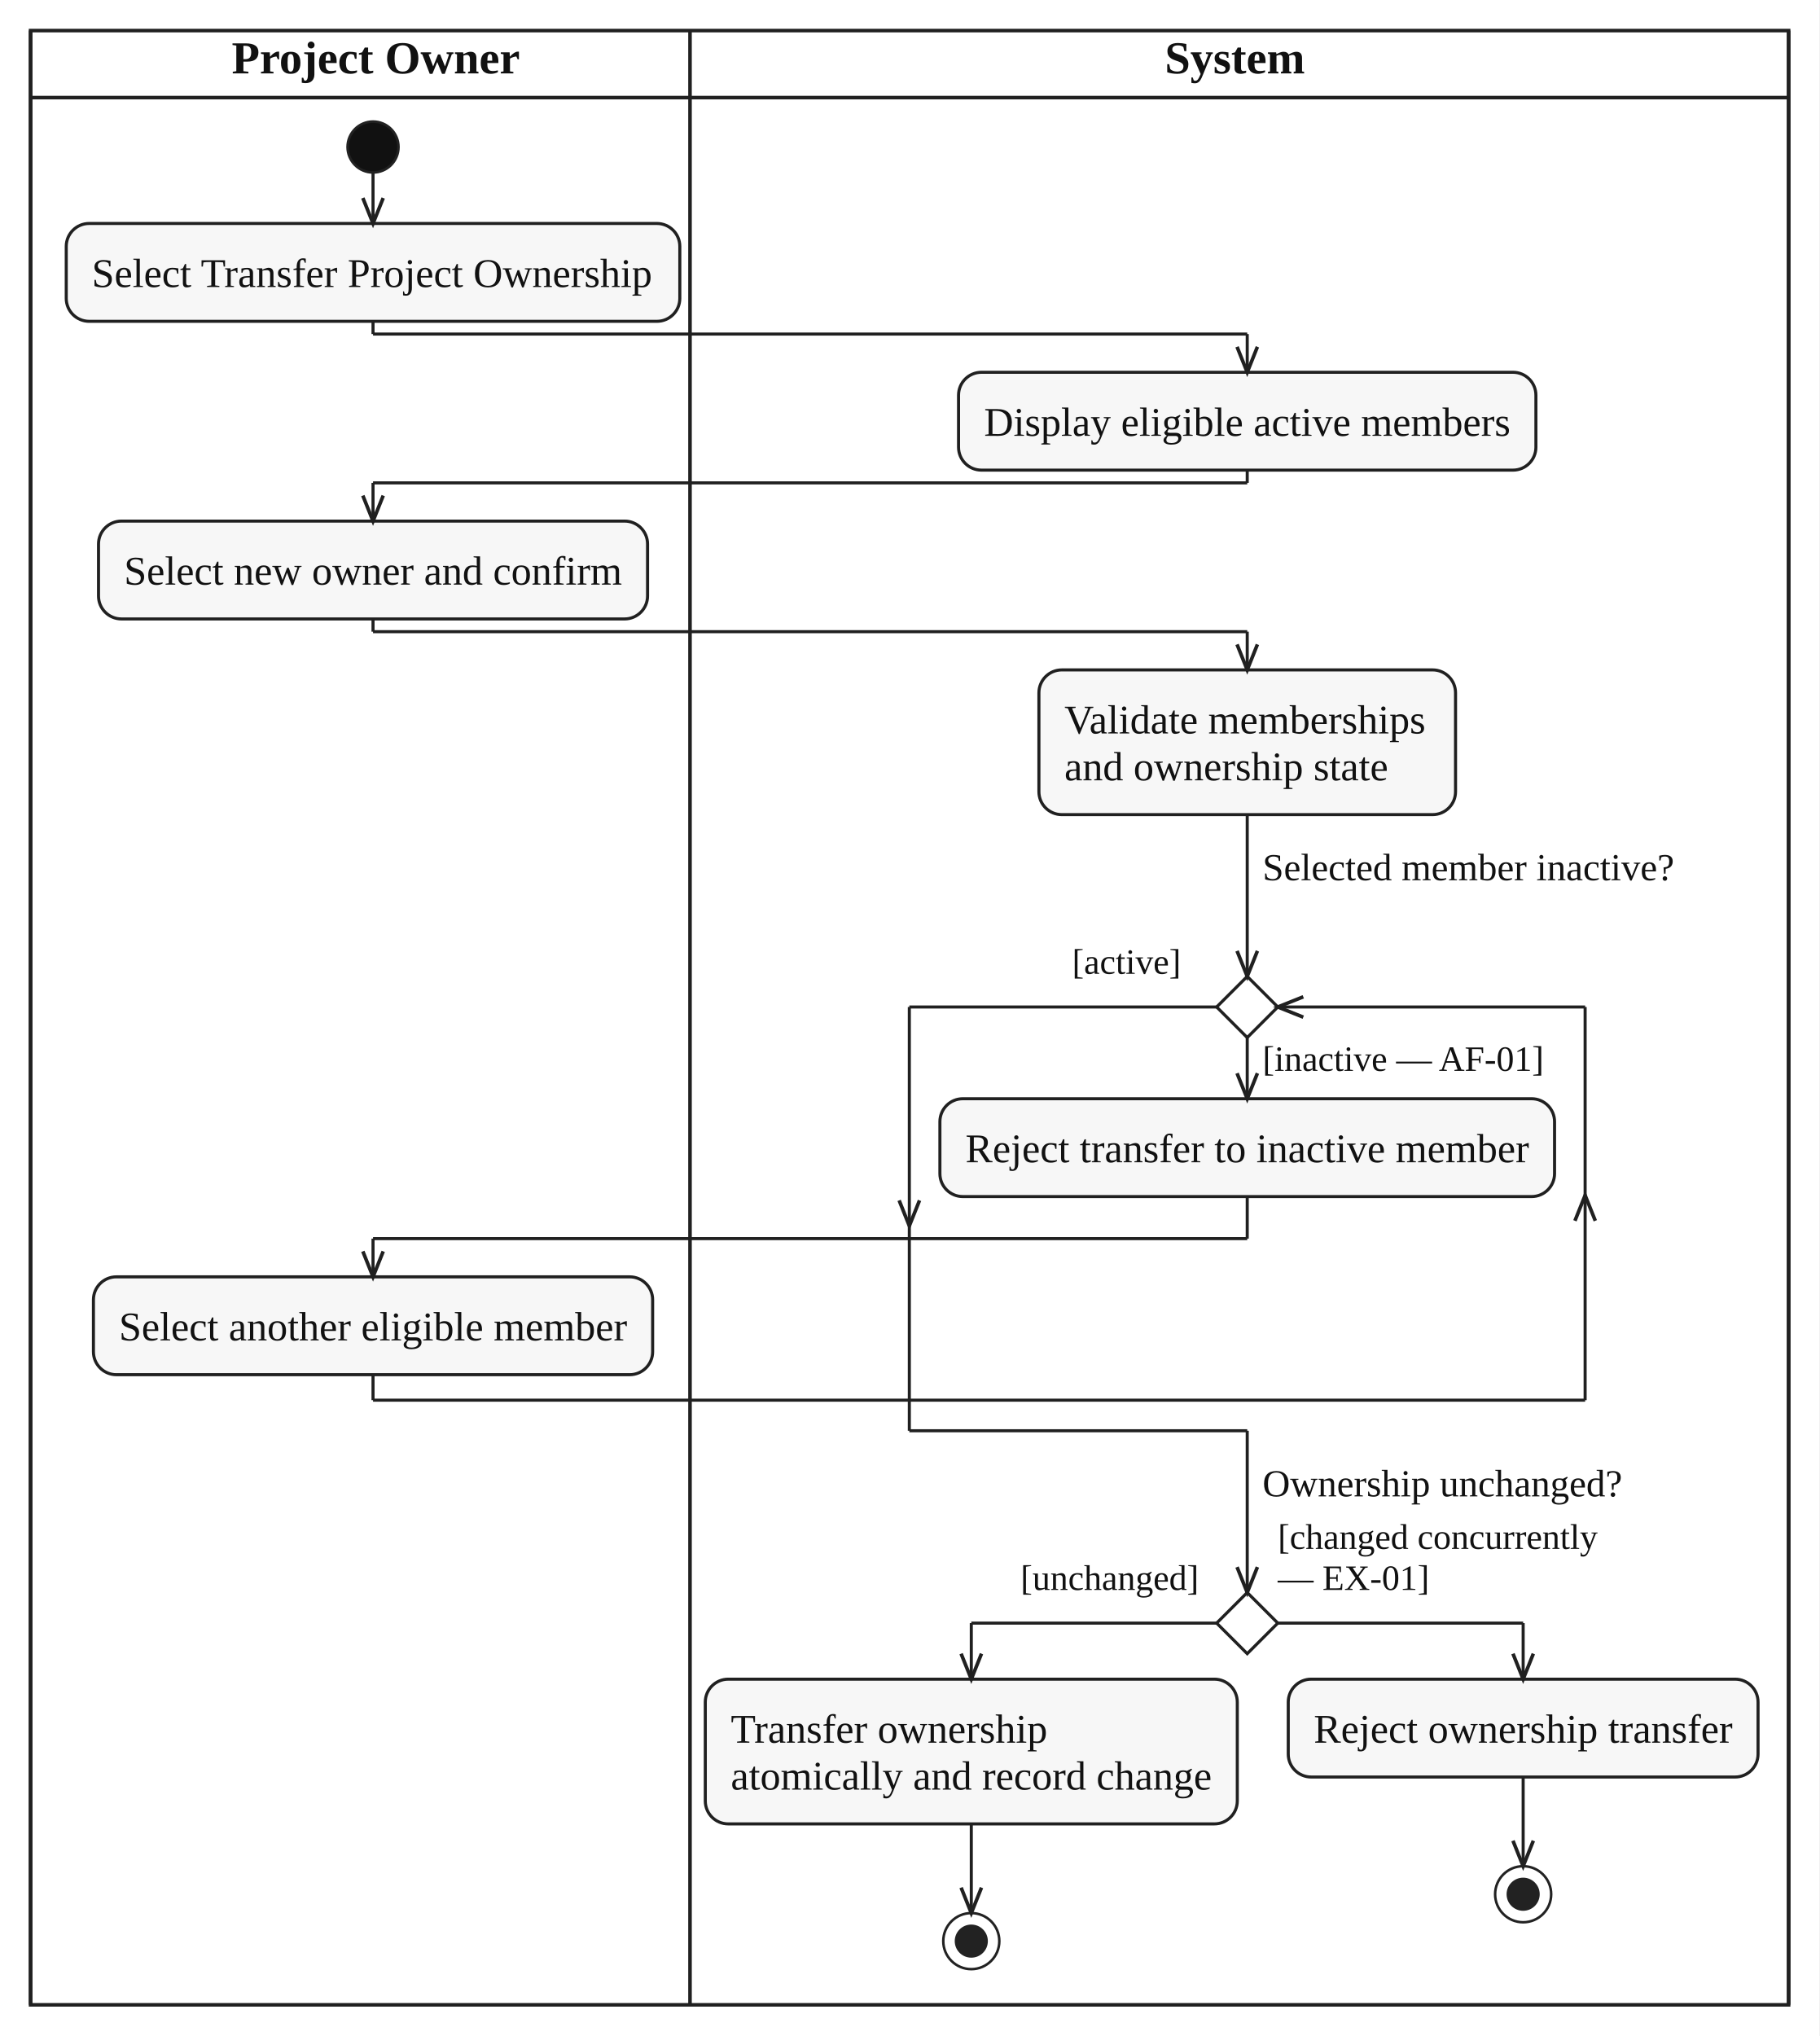
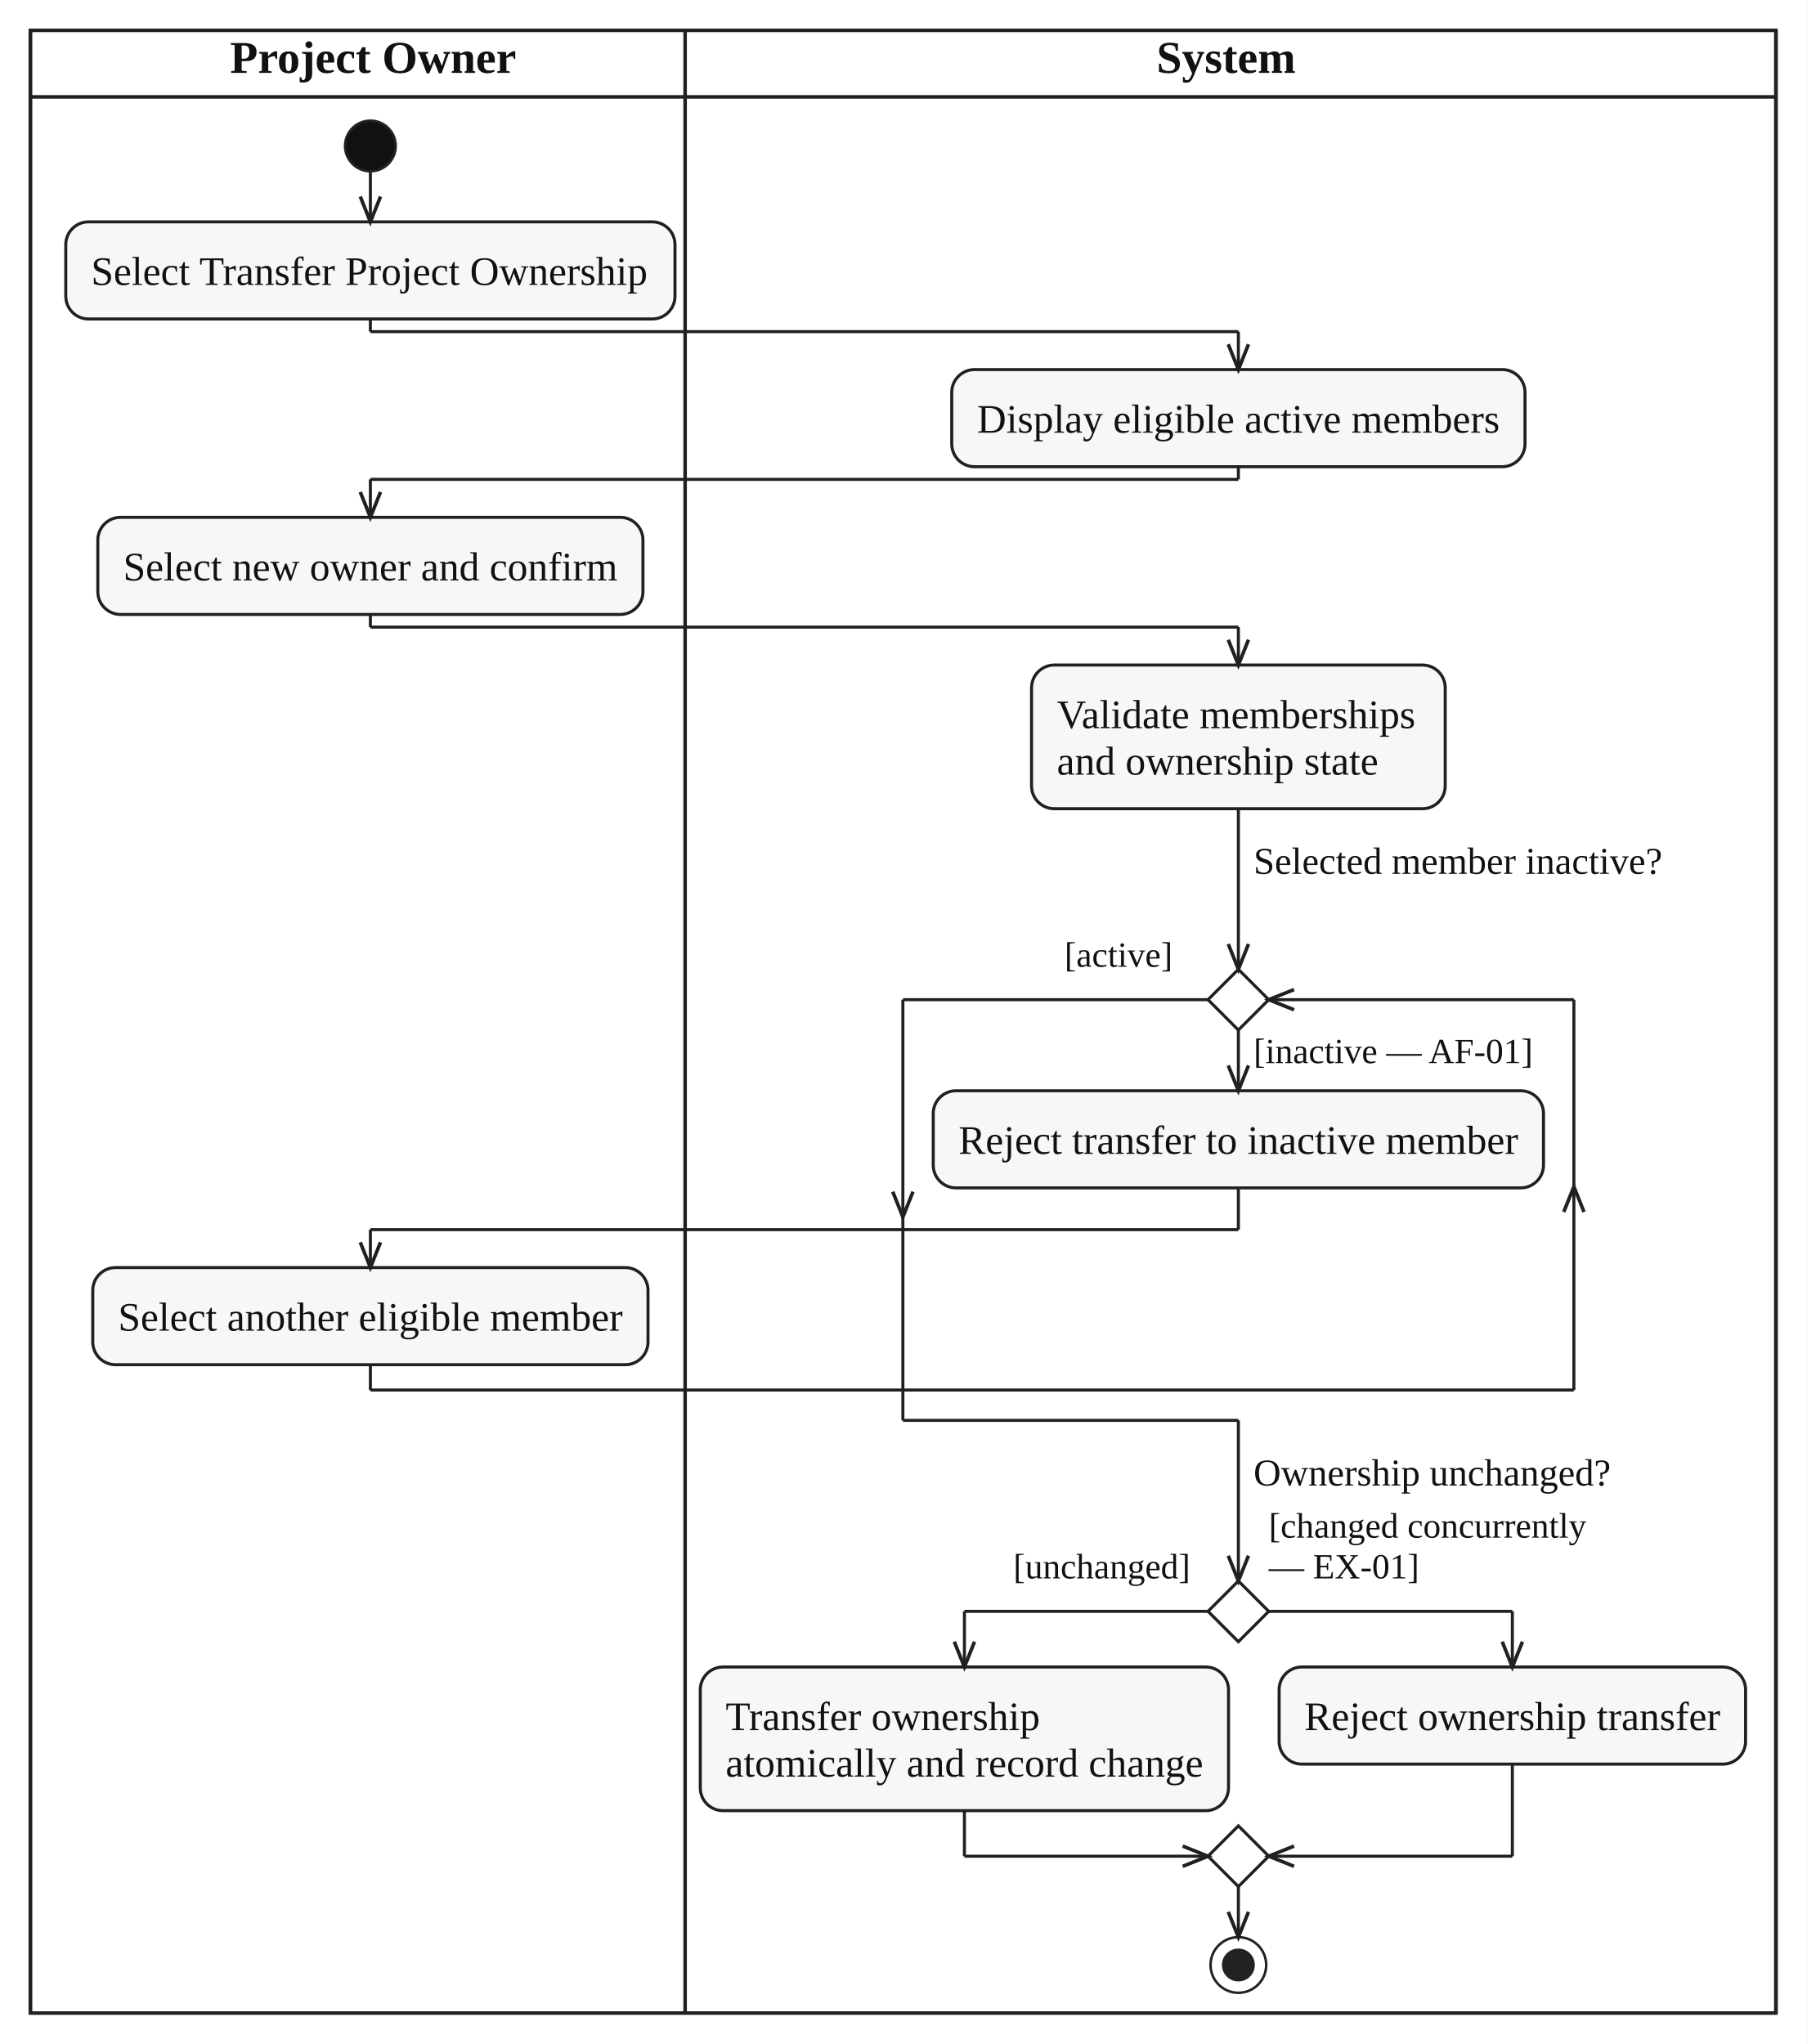
- <svg xmlns="http://www.w3.org/2000/svg" contentStyleType="text/css" height="799px" preserveAspectRatio="none" style="width:714px;height:799px;background:#FFFFFF;" version="1.1" viewBox="-5 0.394 714 799" width="714px" zoomAndPan="magnify" data-pres-formatted="1">
-   <rect id="pres-background" x="-5" y="0.394" width="714" height="799" fill="#FFFFFF" stroke="none" />
+ <svg xmlns="http://www.w3.org/2000/svg" contentStyleType="text/css" height="808px" preserveAspectRatio="none" style="width:714px;height:808px;background:#FFFFFF;" version="1.1" viewBox="-5 0.394 714 808" width="714px" zoomAndPan="magnify" data-pres-formatted="1">
+   <rect id="pres-background" x="-5" y="0.394" width="714" height="808" fill="#FFFFFF" stroke="none" />
  <defs />
  <g>
    <rect fill="#FFFFFF" height="30.698" style="stroke:#FFFFFF;stroke-width:1.0;" width="675.242" x="15" y="12.394" />
    <ellipse cx="141.406" cy="58.092" fill="#111111" rx="10" ry="10" style="stroke:#222222;stroke-width:1.0;" />
    <rect fill="#F7F7F7" height="38.398" rx="9" ry="9" style="stroke:#202020;stroke-width:1.2;" width="240.812" x="21" y="88.092" />
    <text fill="#111111" font-family="Times New Roman" font-size="16" lengthAdjust="spacing" textLength="220.812" x="31" y="113.029">Select Transfer Project Ownership</text>
    <rect fill="#F7F7F7" height="38.398" rx="9" ry="9" style="stroke:#202020;stroke-width:1.2;" width="215.484" x="33.664" y="204.889" />
    <text fill="#111111" font-family="Times New Roman" font-size="16" lengthAdjust="spacing" textLength="195.484" x="43.664" y="229.826">Select new owner and confirm</text>
    <rect fill="#F7F7F7" height="38.398" rx="9" ry="9" style="stroke:#202020;stroke-width:1.2;" width="219.477" x="31.668" y="501.473" />
    <text fill="#111111" font-family="Times New Roman" font-size="16" lengthAdjust="spacing" textLength="199.477" x="41.668" y="526.41">Select another eligible member</text>
-     <line style="stroke:#202020;stroke-width:1.4;" x1="7" x2="7" y1="12.394" y2="787.158" />
+     <line style="stroke:#202020;stroke-width:1.4;" x1="7" x2="7" y1="12.394" y2="796.158" />
    <rect fill="#F7F7F7" height="38.398" rx="9" ry="9" style="stroke:#202020;stroke-width:1.2;" width="226.602" x="371.205" y="146.49" />
    <text fill="#111111" font-family="Times New Roman" font-size="16" lengthAdjust="spacing" textLength="206.602" x="381.205" y="171.428">Display eligible active members</text>
    <rect fill="#F7F7F7" height="56.797" rx="9" ry="9" style="stroke:#202020;stroke-width:1.2;" width="163.516" x="402.748" y="263.287" />
    <text fill="#111111" font-family="Times New Roman" font-size="16" lengthAdjust="spacing" textLength="143.516" x="412.748" y="288.225">Validate memberships</text>
    <text fill="#111111" font-family="Times New Roman" font-size="16" lengthAdjust="spacing" textLength="127.078" x="412.748" y="306.623">and ownership state</text>
    <rect fill="#F7F7F7" height="38.398" rx="9" ry="9" style="stroke:#202020;stroke-width:1.2;" width="241.234" x="363.889" y="431.574" />
    <text fill="#111111" font-family="Times New Roman" font-size="16" lengthAdjust="spacing" textLength="221.234" x="373.889" y="456.512">Reject transfer to inactive member</text>
    <polygon fill="#FFFFFF" points="484.506,383.574,496.506,395.574,484.506,407.574,472.506,395.574,484.506,383.574" style="stroke:#202020;stroke-width:1.2;" />
    <text fill="#111111" font-family="Times New Roman" font-size="15" lengthAdjust="spacing" textLength="161.587" x="490.506" y="345.832">Selected member inactive?</text>
    <text fill="#111111" font-family="Times New Roman" font-size="15" lengthAdjust="spacing" textLength="3.75" x="490.506" y="363.081"> </text>
    <text fill="#111111" font-family="Times New Roman" font-size="15" lengthAdjust="spacing" textLength="3.75" x="490.506" y="380.33"> </text>
    <text fill="#111111" font-family="Times New Roman" font-size="14" lengthAdjust="spacing" textLength="118.193" x="490.506" y="420.644">[inactive — AF-01]  </text>
    <text fill="#111111" font-family="Times New Roman" font-size="6" lengthAdjust="spacing" textLength="1.5" x="490.506" y="429.274"> </text>
    <text fill="#111111" font-family="Times New Roman" font-size="14" lengthAdjust="spacing" textLength="56.745" x="415.761" y="382.546">  [active]  </text>
    <text fill="#111111" font-family="Times New Roman" font-size="6" lengthAdjust="spacing" textLength="1.5" x="415.761" y="391.176"> </text>
    <polygon fill="#FFFFFF" points="484.506,625.361,496.506,637.361,484.506,649.361,472.506,637.361,484.506,625.361" style="stroke:#202020;stroke-width:1.2;" />
    <text fill="#111111" font-family="Times New Roman" font-size="15" lengthAdjust="spacing" textLength="141.204" x="490.506" y="587.62">Ownership unchanged?</text>
    <text fill="#111111" font-family="Times New Roman" font-size="15" lengthAdjust="spacing" textLength="3.75" x="490.506" y="604.868"> </text>
    <text fill="#111111" font-family="Times New Roman" font-size="15" lengthAdjust="spacing" textLength="3.75" x="490.506" y="622.117"> </text>
    <text fill="#111111" font-family="Times New Roman" font-size="14" lengthAdjust="spacing" textLength="76.966" x="395.54" y="624.333">[unchanged]  </text>
    <text fill="#111111" font-family="Times New Roman" font-size="6" lengthAdjust="spacing" textLength="1.5" x="395.54" y="632.963"> </text>
    <text fill="#111111" font-family="Times New Roman" font-size="14" lengthAdjust="spacing" textLength="132.549" x="496.506" y="608.234">  [changed concurrently</text>
    <text fill="#111111" font-family="Times New Roman" font-size="14" lengthAdjust="spacing" textLength="66.486" x="496.506" y="624.333">  — EX-01]</text>
    <text fill="#111111" font-family="Times New Roman" font-size="6" lengthAdjust="spacing" textLength="1.5" x="496.506" y="632.963"> </text>
    <rect fill="#F7F7F7" height="56.797" rx="9" ry="9" style="stroke:#202020;stroke-width:1.2;" width="208.797" x="271.812" y="659.361" />
    <text fill="#111111" font-family="Times New Roman" font-size="16" lengthAdjust="spacing" textLength="124.844" x="281.812" y="684.299">Transfer ownership</text>
    <text fill="#111111" font-family="Times New Roman" font-size="16" lengthAdjust="spacing" textLength="188.797" x="281.812" y="702.697">atomically and record change</text>
-     <ellipse cx="376.211" cy="762.158" fill="none" rx="11" ry="11" style="stroke:#222222;stroke-width:1.0;" />
-     <ellipse cx="376.211" cy="762.158" fill="#222222" rx="6" ry="6" style="stroke:#222222;stroke-width:1.0;" />
    <rect fill="#F7F7F7" height="38.398" rx="9" ry="9" style="stroke:#202020;stroke-width:1.2;" width="184.383" x="500.609" y="659.361" />
    <text fill="#111111" font-family="Times New Roman" font-size="16" lengthAdjust="spacing" textLength="164.383" x="510.609" y="684.299">Reject ownership transfer</text>
-     <ellipse cx="592.801" cy="743.76" fill="none" rx="11" ry="11" style="stroke:#222222;stroke-width:1.0;" />
-     <ellipse cx="592.801" cy="743.76" fill="#222222" rx="6" ry="6" style="stroke:#222222;stroke-width:1.0;" />
-     <line style="stroke:#202020;stroke-width:1.4;" x1="265.812" x2="265.812" y1="12.394" y2="787.158" />
-     <line style="stroke:#202020;stroke-width:1.4;" x1="696.992" x2="696.992" y1="12.394" y2="787.158" />
+     <polygon fill="#FFFFFF" points="484.506,722.158,496.506,734.158,484.506,746.158,472.506,734.158,484.506,722.158" style="stroke:#202020;stroke-width:1.2;" />
+     <ellipse cx="484.506" cy="777.158" fill="none" rx="11" ry="11" style="stroke:#222222;stroke-width:1.0;" />
+     <ellipse cx="484.506" cy="777.158" fill="#222222" rx="6" ry="6" style="stroke:#222222;stroke-width:1.0;" />
+     <line style="stroke:#202020;stroke-width:1.4;" x1="265.812" x2="265.812" y1="12.394" y2="796.158" />
+     <line style="stroke:#202020;stroke-width:1.4;" x1="696.992" x2="696.992" y1="12.394" y2="796.158" />
    <polyline points="613.123,479.473 617.123,469.473 621.123,479.473" fill="none" stroke="#202020" stroke-width="1.4" stroke-linejoin="miter" stroke-linecap="butt" class="open-arrowhead" />
    <line style="stroke:#202020;stroke-width:1.2;" x1="141.406" x2="141.406" y1="68.092" y2="88.092" />
    <polyline points="137.406,78.092 141.406,88.092 145.406,78.092" fill="none" stroke="#202020" stroke-width="1.4" stroke-linejoin="miter" stroke-linecap="butt" class="open-arrowhead" />
    <line style="stroke:#202020;stroke-width:1.2;" x1="484.506" x2="484.506" y1="407.574" y2="431.574" />
    <polyline points="480.506,421.574 484.506,431.574 488.506,421.574" fill="none" stroke="#202020" stroke-width="1.4" stroke-linejoin="miter" stroke-linecap="butt" class="open-arrowhead" />
    <line style="stroke:#202020;stroke-width:1.2;" x1="472.506" x2="351.889" y1="395.574" y2="395.574" />
    <polyline points="347.889,471.473 351.889,481.473 355.889,471.473" fill="none" stroke="#202020" stroke-width="1.4" stroke-linejoin="miter" stroke-linecap="butt" class="open-arrowhead" />
    <line style="stroke:#202020;stroke-width:1.2;" x1="351.889" x2="351.889" y1="395.574" y2="561.871" />
    <line style="stroke:#202020;stroke-width:1.2;" x1="351.889" x2="484.506" y1="561.871" y2="561.871" />
    <line style="stroke:#202020;stroke-width:1.2;" x1="484.506" x2="484.506" y1="561.871" y2="625.361" />
    <polyline points="480.506,615.361 484.506,625.361 488.506,615.361" fill="none" stroke="#202020" stroke-width="1.4" stroke-linejoin="miter" stroke-linecap="butt" class="open-arrowhead" />
    <line style="stroke:#202020;stroke-width:1.2;" x1="484.506" x2="484.506" y1="320.084" y2="383.574" />
    <polyline points="480.506,373.574 484.506,383.574 488.506,373.574" fill="none" stroke="#202020" stroke-width="1.4" stroke-linejoin="miter" stroke-linecap="butt" class="open-arrowhead" />
-     <line style="stroke:#202020;stroke-width:1.2;" x1="376.211" x2="376.211" y1="716.158" y2="751.158" />
-     <polyline points="372.211,741.158 376.211,751.158 380.211,741.158" fill="none" stroke="#202020" stroke-width="1.4" stroke-linejoin="miter" stroke-linecap="butt" class="open-arrowhead" />
-     <line style="stroke:#202020;stroke-width:1.2;" x1="592.801" x2="592.801" y1="697.76" y2="732.76" />
-     <polyline points="588.801,722.76 592.801,732.76 596.801,722.76" fill="none" stroke="#202020" stroke-width="1.4" stroke-linejoin="miter" stroke-linecap="butt" class="open-arrowhead" />
    <line style="stroke:#202020;stroke-width:1.2;" x1="472.506" x2="376.211" y1="637.361" y2="637.361" />
    <line style="stroke:#202020;stroke-width:1.2;" x1="376.211" x2="376.211" y1="637.361" y2="659.361" />
    <polyline points="372.211,649.361 376.211,659.361 380.211,649.361" fill="none" stroke="#202020" stroke-width="1.4" stroke-linejoin="miter" stroke-linecap="butt" class="open-arrowhead" />
    <line style="stroke:#202020;stroke-width:1.2;" x1="496.506" x2="592.801" y1="637.361" y2="637.361" />
    <line style="stroke:#202020;stroke-width:1.2;" x1="592.801" x2="592.801" y1="637.361" y2="659.361" />
    <polyline points="588.801,649.361 592.801,659.361 596.801,649.361" fill="none" stroke="#202020" stroke-width="1.4" stroke-linejoin="miter" stroke-linecap="butt" class="open-arrowhead" />
+     <line style="stroke:#202020;stroke-width:1.2;" x1="376.211" x2="376.211" y1="716.158" y2="734.158" />
+     <line style="stroke:#202020;stroke-width:1.2;" x1="376.211" x2="472.506" y1="734.158" y2="734.158" />
+     <polyline points="462.506,730.158 472.506,734.158 462.506,738.158" fill="none" stroke="#202020" stroke-width="1.4" stroke-linejoin="miter" stroke-linecap="butt" class="open-arrowhead" />
+     <line style="stroke:#202020;stroke-width:1.2;" x1="592.801" x2="592.801" y1="697.76" y2="734.158" />
+     <line style="stroke:#202020;stroke-width:1.2;" x1="592.801" x2="496.506" y1="734.158" y2="734.158" />
+     <polyline points="506.506,730.158 496.506,734.158 506.506,738.158" fill="none" stroke="#202020" stroke-width="1.4" stroke-linejoin="miter" stroke-linecap="butt" class="open-arrowhead" />
+     <line style="stroke:#202020;stroke-width:1.2;" x1="484.506" x2="484.506" y1="746.158" y2="766.158" />
+     <polyline points="480.506,756.158 484.506,766.158 488.506,756.158" fill="none" stroke="#202020" stroke-width="1.4" stroke-linejoin="miter" stroke-linecap="butt" class="open-arrowhead" />
    <line style="stroke:#202020;stroke-width:1.2;" x1="141.406" x2="141.406" y1="126.49" y2="131.49" />
    <line style="stroke:#202020;stroke-width:1.2;" x1="141.406" x2="484.506" y1="131.49" y2="131.49" />
    <line style="stroke:#202020;stroke-width:1.2;" x1="484.506" x2="484.506" y1="131.49" y2="146.49" />
    <polyline points="480.506,136.49 484.506,146.49 488.506,136.49" fill="none" stroke="#202020" stroke-width="1.4" stroke-linejoin="miter" stroke-linecap="butt" class="open-arrowhead" />
    <line style="stroke:#202020;stroke-width:1.2;" x1="484.506" x2="484.506" y1="184.889" y2="189.889" />
    <line style="stroke:#202020;stroke-width:1.2;" x1="484.506" x2="141.406" y1="189.889" y2="189.889" />
    <line style="stroke:#202020;stroke-width:1.2;" x1="141.406" x2="141.406" y1="189.889" y2="204.889" />
    <polyline points="137.406,194.889 141.406,204.889 145.406,194.889" fill="none" stroke="#202020" stroke-width="1.4" stroke-linejoin="miter" stroke-linecap="butt" class="open-arrowhead" />
    <line style="stroke:#202020;stroke-width:1.2;" x1="141.406" x2="141.406" y1="243.287" y2="248.287" />
    <line style="stroke:#202020;stroke-width:1.2;" x1="141.406" x2="484.506" y1="248.287" y2="248.287" />
    <line style="stroke:#202020;stroke-width:1.2;" x1="484.506" x2="484.506" y1="248.287" y2="263.287" />
    <polyline points="480.506,253.287 484.506,263.287 488.506,253.287" fill="none" stroke="#202020" stroke-width="1.4" stroke-linejoin="miter" stroke-linecap="butt" class="open-arrowhead" />
    <line style="stroke:#202020;stroke-width:1.2;" x1="484.506" x2="484.506" y1="469.973" y2="486.473" />
    <line style="stroke:#202020;stroke-width:1.2;" x1="484.506" x2="141.406" y1="486.473" y2="486.473" />
    <line style="stroke:#202020;stroke-width:1.2;" x1="141.406" x2="141.406" y1="486.473" y2="501.473" />
    <polyline points="137.406,491.473 141.406,501.473 145.406,491.473" fill="none" stroke="#202020" stroke-width="1.4" stroke-linejoin="miter" stroke-linecap="butt" class="open-arrowhead" />
    <line style="stroke:#202020;stroke-width:1.2;" x1="141.406" x2="141.406" y1="539.871" y2="549.871" />
    <line style="stroke:#202020;stroke-width:1.2;" x1="141.406" x2="617.123" y1="549.871" y2="549.871" />
    <line style="stroke:#202020;stroke-width:1.2;" x1="617.123" x2="617.123" y1="395.574" y2="549.871" />
    <line style="stroke:#202020;stroke-width:1.2;" x1="617.123" x2="496.506" y1="395.574" y2="395.574" />
    <polyline points="506.506,391.574 496.506,395.574 506.506,399.574" fill="none" stroke="#202020" stroke-width="1.4" stroke-linejoin="miter" stroke-linecap="butt" class="open-arrowhead" />
    <text fill="#111111" font-family="Times New Roman" font-size="18" font-weight="bold" lengthAdjust="spacing" textLength="113.44" x="85.936" y="29.198">Project Owner</text>
    <text fill="#111111" font-family="Times New Roman" font-size="7" font-weight="bold" lengthAdjust="spacing" textLength="1.75" x="81.436" y="39.627"> </text>
    <text fill="#111111" font-family="Times New Roman" font-size="18" font-weight="bold" lengthAdjust="spacing" textLength="54.993" x="452.156" y="29.198">System</text>
    <text fill="#111111" font-family="Times New Roman" font-size="7" font-weight="bold" lengthAdjust="spacing" textLength="1.75" x="447.656" y="39.627"> </text>
  </g>
  <g id="pres-frame" fill="none" stroke="#202020" stroke-width="1.4">
-     <rect x="7" y="12.394" width="689.992" height="774.765" />
+     <rect x="7" y="12.394" width="689.992" height="783.765" />
    <line x1="7" x2="696.992" y1="38.698" y2="38.698" />
  </g>
</svg>
